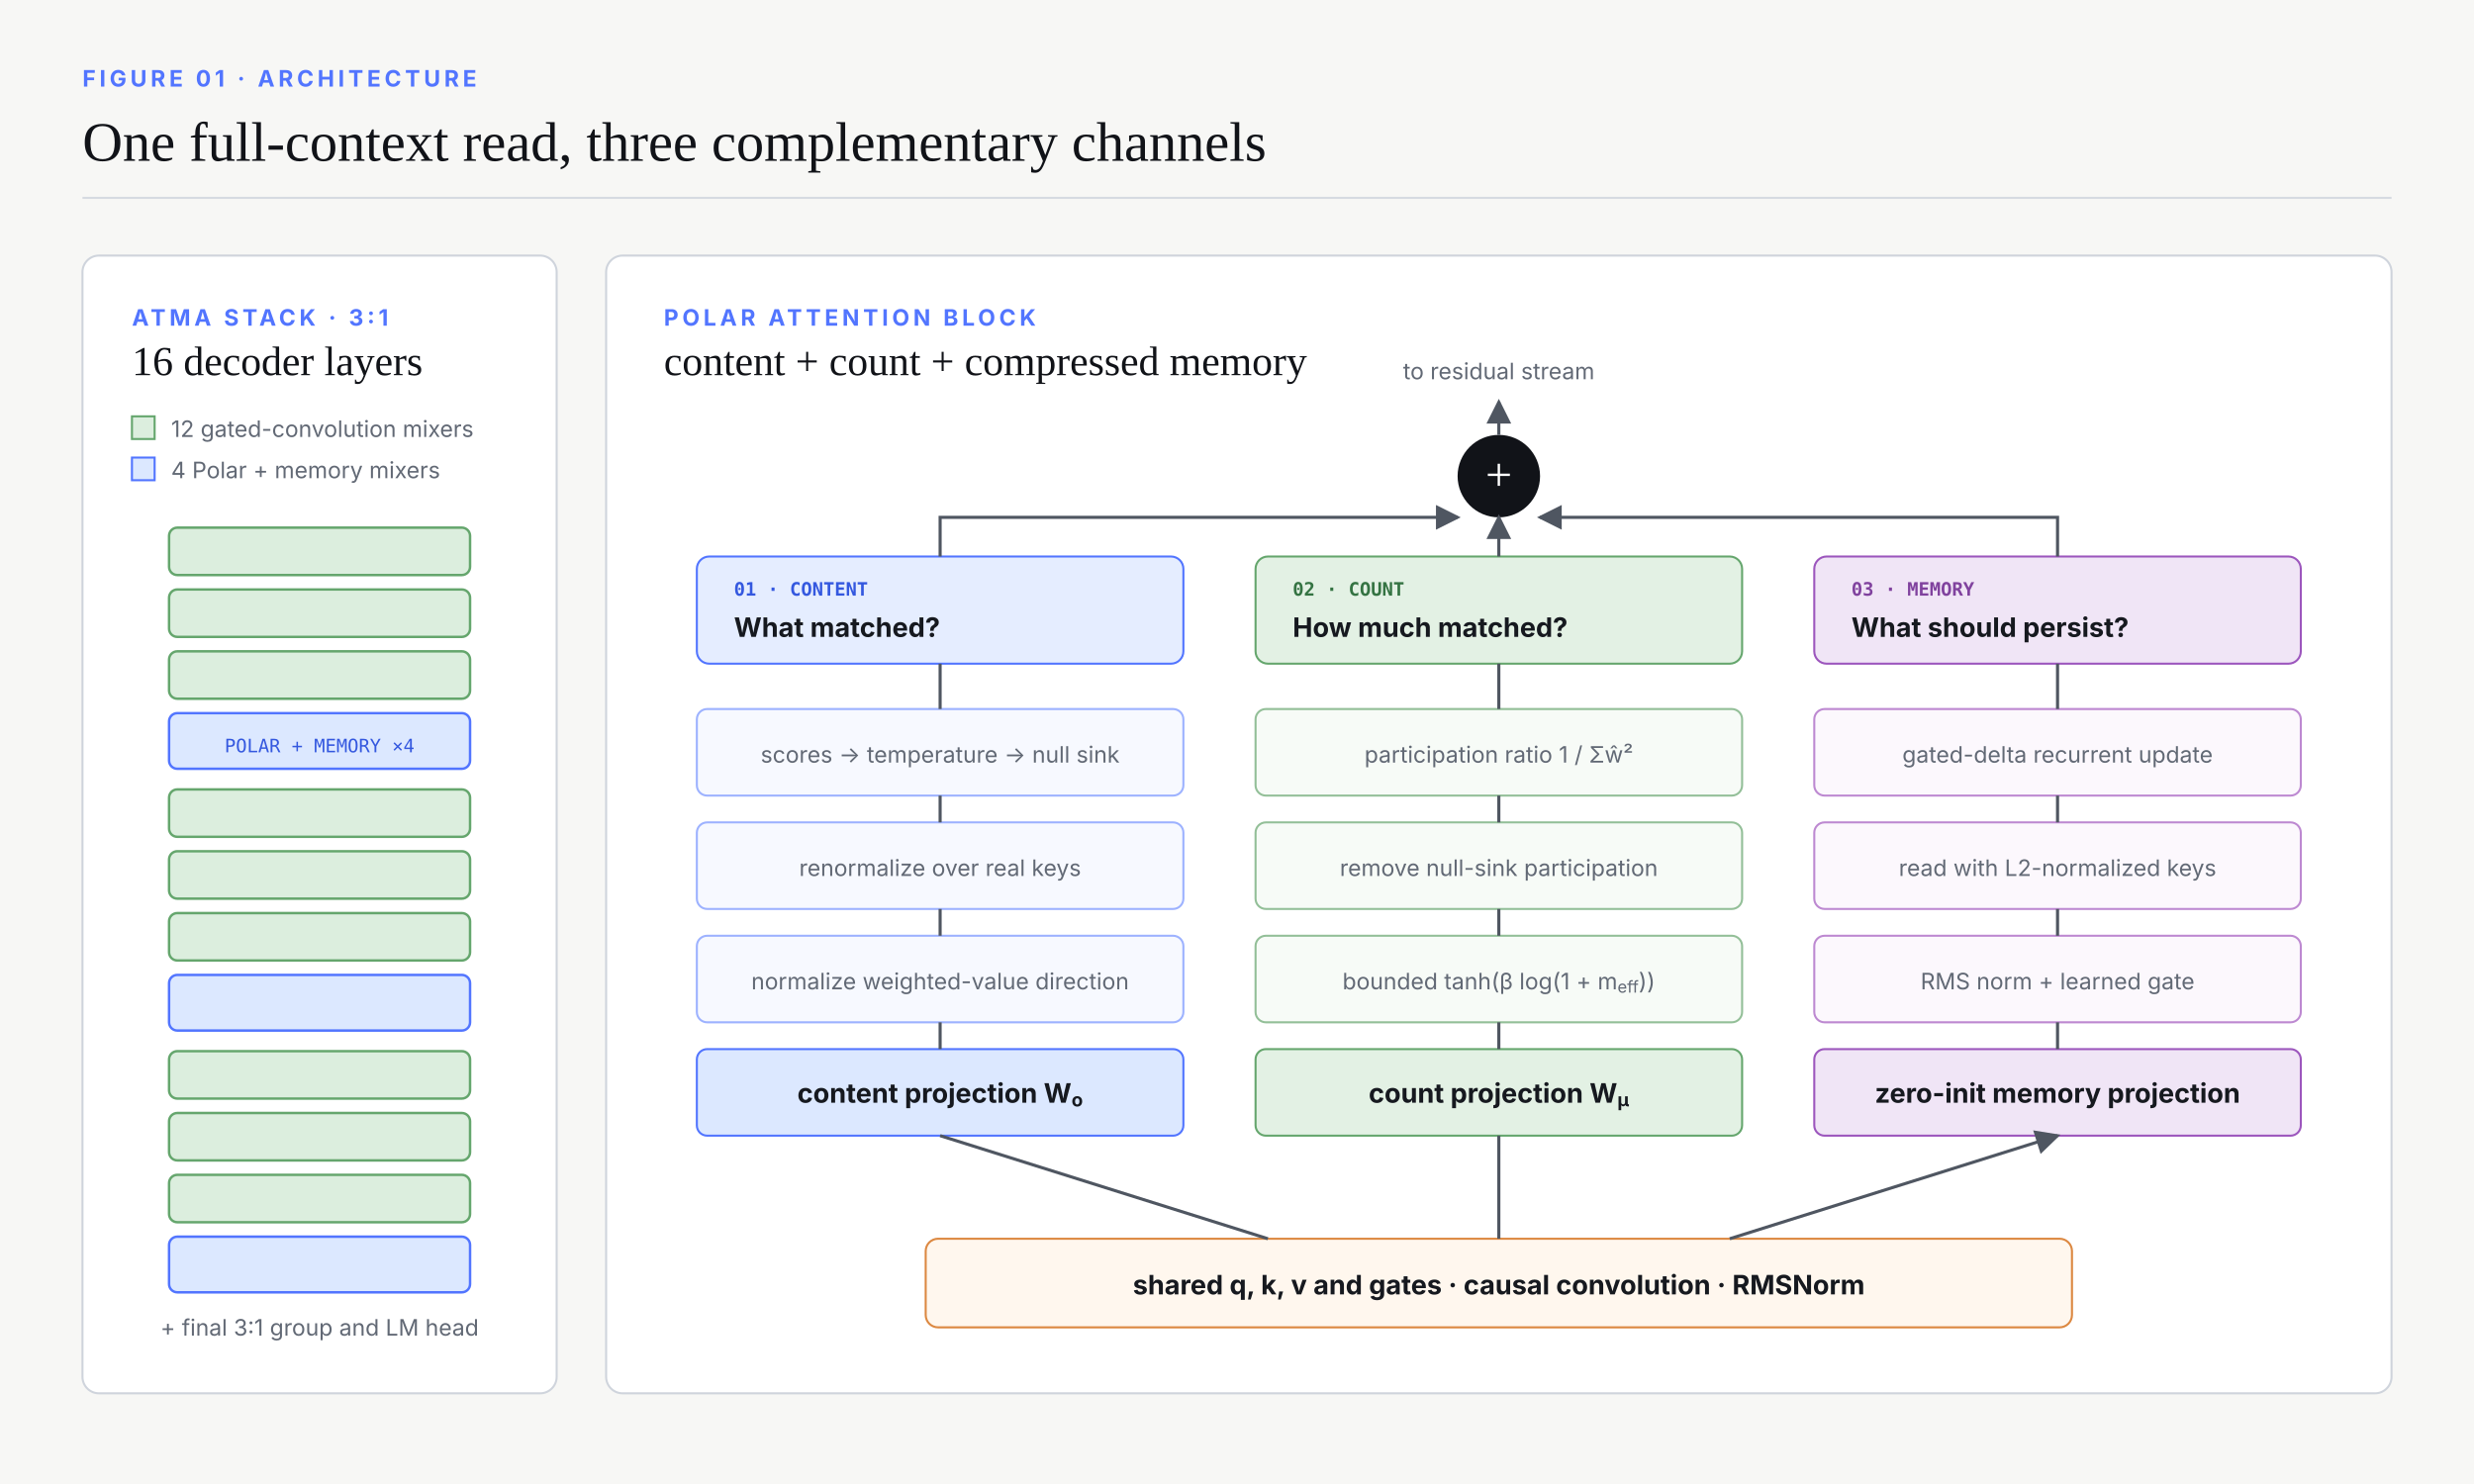
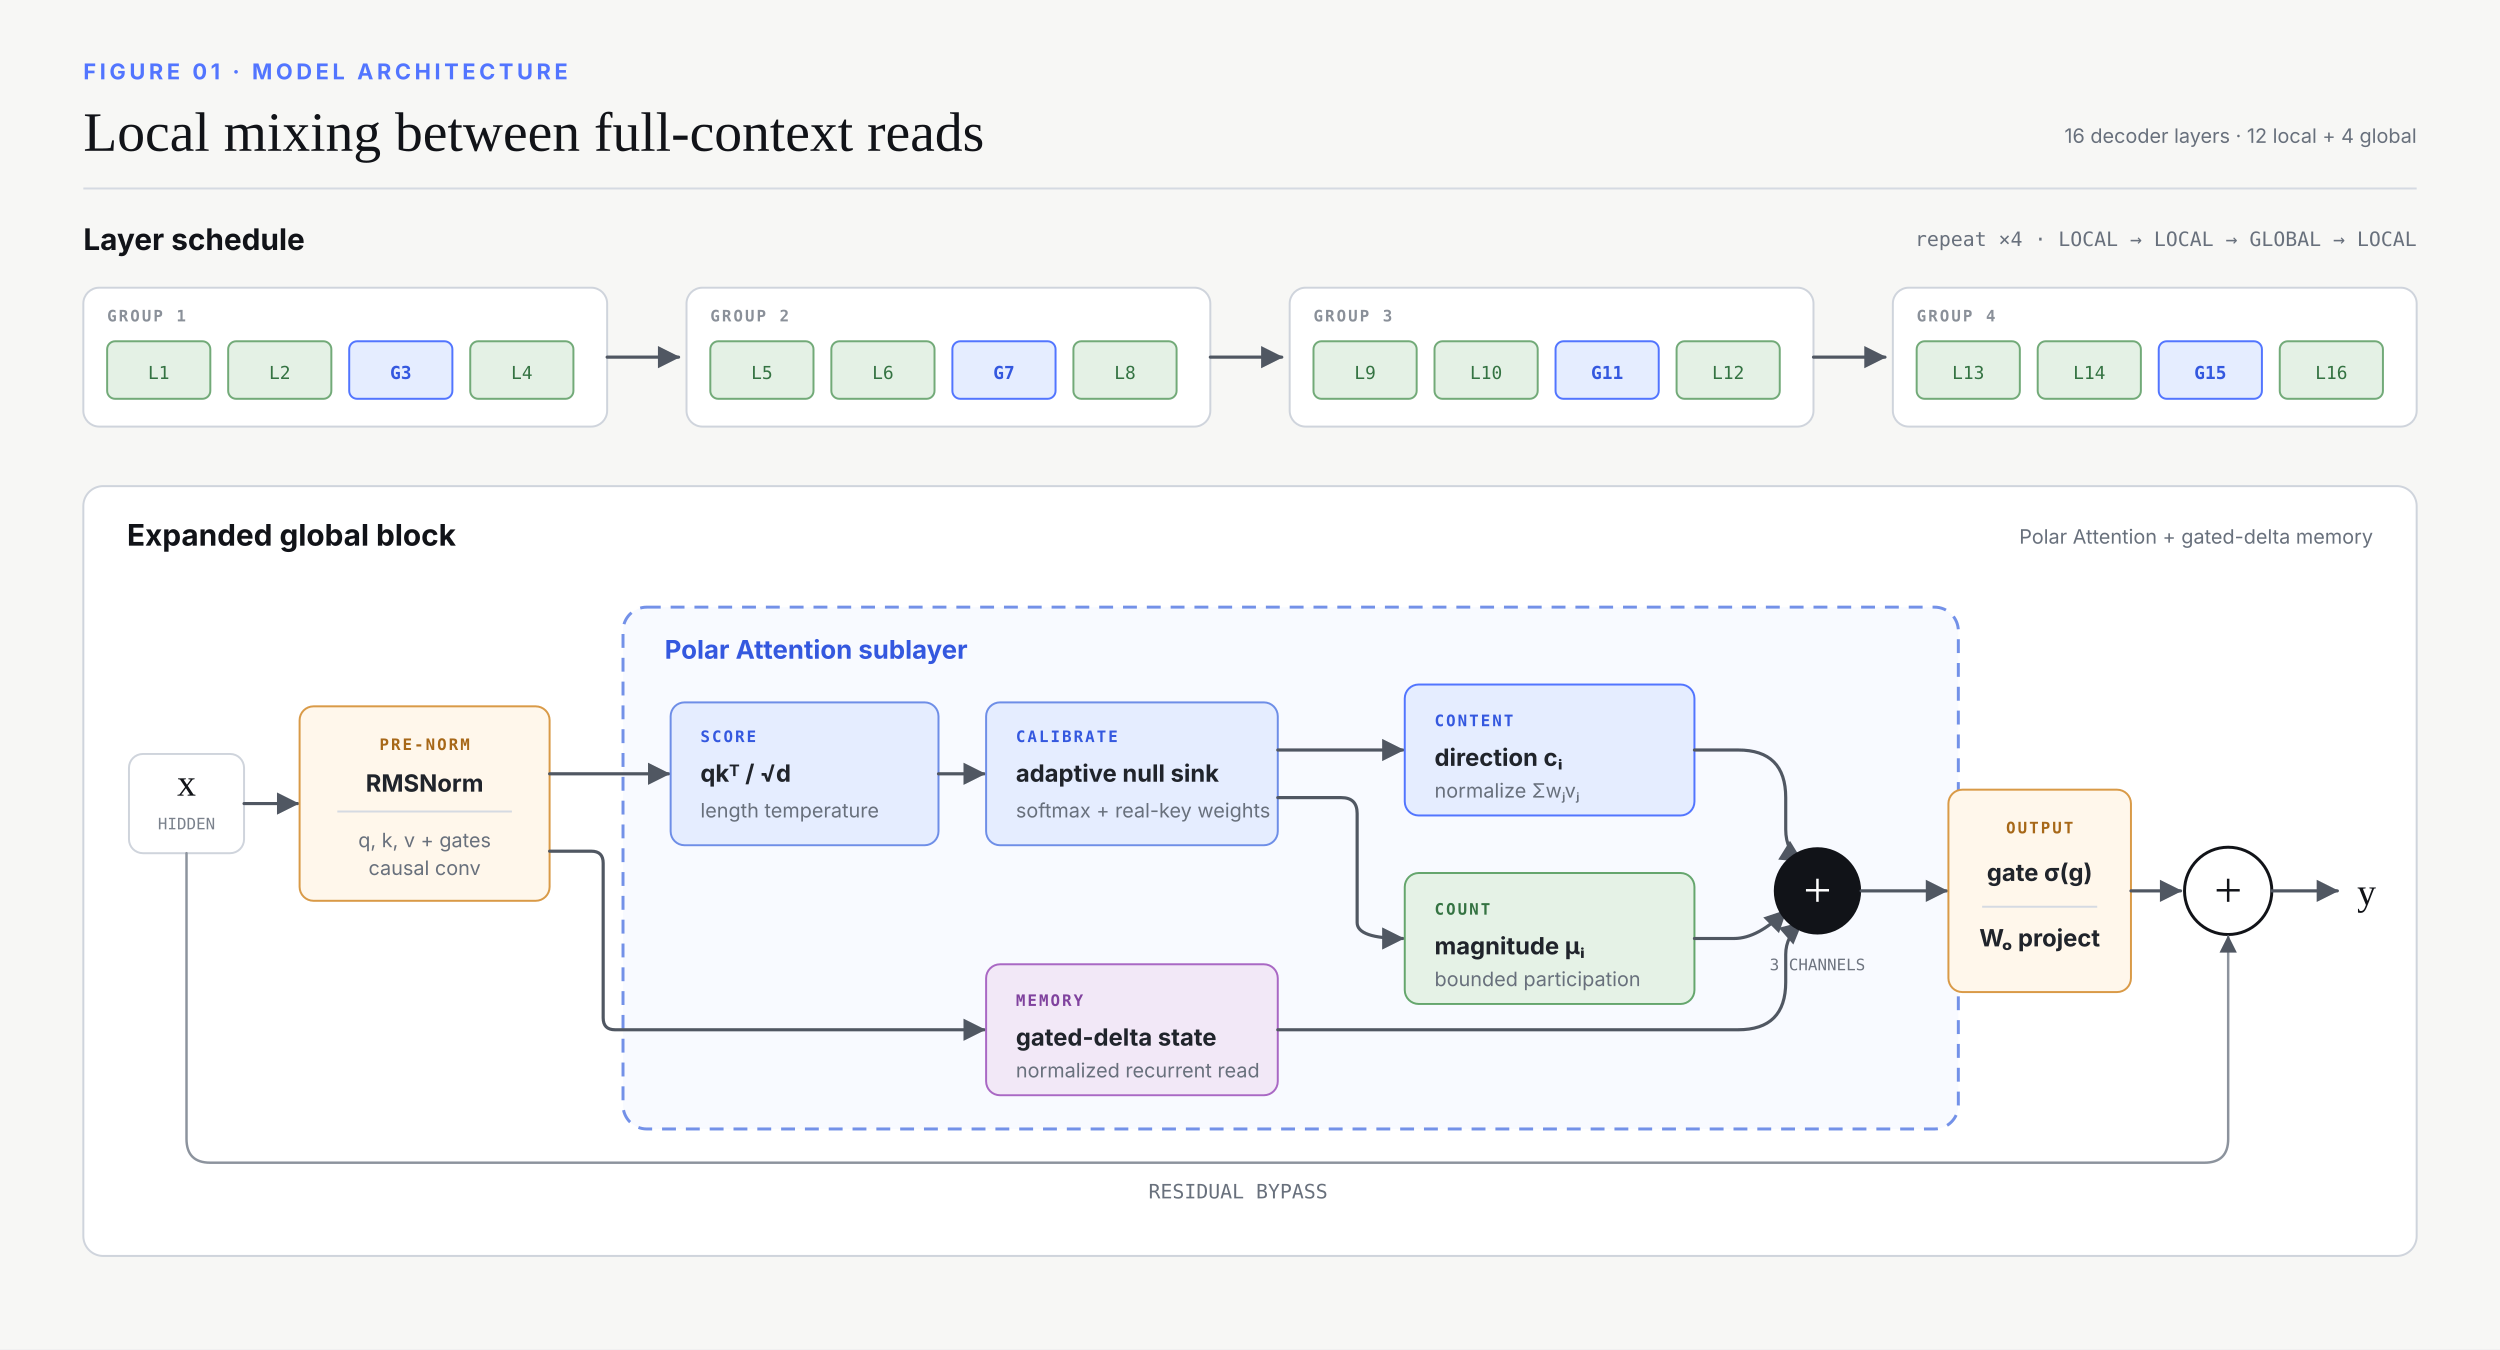
- <svg xmlns="http://www.w3.org/2000/svg" viewBox="0 0 1200 720" role="img" aria-labelledby="title desc">
+ <svg xmlns="http://www.w3.org/2000/svg" viewBox="0 0 1260 680" role="img" aria-labelledby="title desc">
  <defs>
-     <marker id="arrow" markerWidth="8" markerHeight="8" refX="7" refY="4" orient="auto">
-       <path d="M0 0l8 4-8 4z" fill="#4f5661" />
+     <marker id="arrow" markerWidth="7" markerHeight="7" refX="6.5" refY="3.5" orient="auto">
+       <path d="M0 0l7 3.5L0 7z" fill="#505762" />
    </marker>
-     <style>
-       .sans{font-family:Inter,Arial,sans-serif}.serif{font-family:Georgia,'Times New Roman',serif}.mono{font-family:'SFMono-Regular',Consolas,monospace}
-       .kicker{font-size:11px;font-weight:700;letter-spacing:1.8px;fill:#5275ff}.small{font-size:11px;fill:#626975}.label{font-size:13px;font-weight:650;fill:#16191f}.title{font-size:27px;font-weight:500;fill:#111318}.rule{stroke:#d6dae1;stroke-width:1}.flow{fill:none;stroke:#4f5661;stroke-width:1.5;marker-end:url(#arrow)}
-     </style>
+     <style>.sans{font-family:Inter,Arial,sans-serif}.serif{font-family:Georgia,'Times New Roman',serif}.mono{font-family:'SFMono-Regular',Consolas,monospace}.kicker{font-size:11px;font-weight:700;letter-spacing:1.8px;fill:#5275ff}.title{font-size:28px;font-weight:500;fill:#111318}.section{font-size:15px;font-weight:700;fill:#111318}.label{font-size:12px;font-weight:650;fill:#20242b}.small{font-size:10px;fill:#68707c}.micro{font-size:8px;font-weight:700;letter-spacing:1px}.rule{stroke:#d5dae2;stroke-width:1}.branch,.flow,.residual{fill:none;stroke-linecap:round;stroke-linejoin:round}.branch{stroke:#505762;stroke-width:1.5}.flow{stroke:#505762;stroke-width:1.6;marker-end:url(#arrow)}.residual{stroke:#8c939d;stroke-width:1.25;marker-end:url(#arrow)}</style>
  </defs>
-   <rect width="1200" height="720" fill="#f7f7f5" />
-   <text x="40" y="42" class="sans kicker">FIGURE 01 · ARCHITECTURE</text>
-   <text x="40" y="78" class="serif title">One full-context read, three complementary channels</text>
-   <line x1="40" y1="96" x2="1160" y2="96" class="rule" />
-   <rect x="40" y="124" width="230" height="552" rx="8" fill="#fff" stroke="#cfd4dc" />
-   <text x="64" y="158" class="sans kicker">ATMA STACK · 3:1</text>
-   <text x="64" y="182" class="serif" font-size="20" fill="#111318">16 decoder layers</text>
-   <g class="sans small">
-     <rect x="64" y="202" width="11" height="11" fill="#dceede" stroke="#65a66d" />
-     <text x="83" y="212">12 gated-convolution mixers</text>
-     <rect x="64" y="222" width="11" height="11" fill="#dce8ff" stroke="#5275ff" />
-     <text x="83" y="232">4 Polar + memory mixers</text>
+   <rect width="1260" height="680" fill="#f7f7f5" />
+   <text x="42" y="40" class="sans kicker">FIGURE 01 · MODEL ARCHITECTURE</text>
+   <text x="42" y="76" class="serif title">Local mixing between full-context reads</text>
+   <text x="1218" y="72" text-anchor="end" class="sans small">16 decoder layers · 12 local + 4 global</text>
+   <line x1="42" y1="95" x2="1218" y2="95" class="rule" />
+   <text x="42" y="126" class="sans section">Layer schedule</text>
+   <text x="1218" y="124" text-anchor="end" class="mono small">repeat ×4 · LOCAL → LOCAL → GLOBAL → LOCAL</text>
+   <g class="sans">
+     <g transform="translate(42 145)">
+       <rect width="264" height="70" rx="8" fill="#fff" stroke="#cfd4dc" />
+       <text x="12" y="17" class="mono micro" fill="#8a9099">GROUP 1</text>
+       <g transform="translate(12 27)">
+         <rect width="52" height="29" rx="4" fill="#e4f1e5" stroke="#72aa78" />
+         <text x="26" y="19" text-anchor="middle" class="mono" font-size="9" fill="#347342">L1</text>
+         <rect x="61" width="52" height="29" rx="4" fill="#e4f1e5" stroke="#72aa78" />
+         <text x="87" y="19" text-anchor="middle" class="mono" font-size="9" fill="#347342">L2</text>
+         <rect x="122" width="52" height="29" rx="4" fill="#e5edff" stroke="#5275ff" />
+         <text x="148" y="19" text-anchor="middle" class="mono" font-size="9" font-weight="700" fill="#3458df">G3</text>
+         <rect x="183" width="52" height="29" rx="4" fill="#e4f1e5" stroke="#72aa78" />
+         <text x="209" y="19" text-anchor="middle" class="mono" font-size="9" fill="#347342">L4</text>
+       </g>
+     </g>
+     <g transform="translate(346 145)">
+       <rect width="264" height="70" rx="8" fill="#fff" stroke="#cfd4dc" />
+       <text x="12" y="17" class="mono micro" fill="#8a9099">GROUP 2</text>
+       <g transform="translate(12 27)">
+         <rect width="52" height="29" rx="4" fill="#e4f1e5" stroke="#72aa78" />
+         <text x="26" y="19" text-anchor="middle" class="mono" font-size="9" fill="#347342">L5</text>
+         <rect x="61" width="52" height="29" rx="4" fill="#e4f1e5" stroke="#72aa78" />
+         <text x="87" y="19" text-anchor="middle" class="mono" font-size="9" fill="#347342">L6</text>
+         <rect x="122" width="52" height="29" rx="4" fill="#e5edff" stroke="#5275ff" />
+         <text x="148" y="19" text-anchor="middle" class="mono" font-size="9" font-weight="700" fill="#3458df">G7</text>
+         <rect x="183" width="52" height="29" rx="4" fill="#e4f1e5" stroke="#72aa78" />
+         <text x="209" y="19" text-anchor="middle" class="mono" font-size="9" fill="#347342">L8</text>
+       </g>
+     </g>
+     <g transform="translate(650 145)">
+       <rect width="264" height="70" rx="8" fill="#fff" stroke="#cfd4dc" />
+       <text x="12" y="17" class="mono micro" fill="#8a9099">GROUP 3</text>
+       <g transform="translate(12 27)">
+         <rect width="52" height="29" rx="4" fill="#e4f1e5" stroke="#72aa78" />
+         <text x="26" y="19" text-anchor="middle" class="mono" font-size="9" fill="#347342">L9</text>
+         <rect x="61" width="52" height="29" rx="4" fill="#e4f1e5" stroke="#72aa78" />
+         <text x="87" y="19" text-anchor="middle" class="mono" font-size="9" fill="#347342">L10</text>
+         <rect x="122" width="52" height="29" rx="4" fill="#e5edff" stroke="#5275ff" />
+         <text x="148" y="19" text-anchor="middle" class="mono" font-size="9" font-weight="700" fill="#3458df">G11</text>
+         <rect x="183" width="52" height="29" rx="4" fill="#e4f1e5" stroke="#72aa78" />
+         <text x="209" y="19" text-anchor="middle" class="mono" font-size="9" fill="#347342">L12</text>
+       </g>
+     </g>
+     <g transform="translate(954 145)">
+       <rect width="264" height="70" rx="8" fill="#fff" stroke="#cfd4dc" />
+       <text x="12" y="17" class="mono micro" fill="#8a9099">GROUP 4</text>
+       <g transform="translate(12 27)">
+         <rect width="52" height="29" rx="4" fill="#e4f1e5" stroke="#72aa78" />
+         <text x="26" y="19" text-anchor="middle" class="mono" font-size="9" fill="#347342">L13</text>
+         <rect x="61" width="52" height="29" rx="4" fill="#e4f1e5" stroke="#72aa78" />
+         <text x="87" y="19" text-anchor="middle" class="mono" font-size="9" fill="#347342">L14</text>
+         <rect x="122" width="52" height="29" rx="4" fill="#e5edff" stroke="#5275ff" />
+         <text x="148" y="19" text-anchor="middle" class="mono" font-size="9" font-weight="700" fill="#3458df">G15</text>
+         <rect x="183" width="52" height="29" rx="4" fill="#e4f1e5" stroke="#72aa78" />
+         <text x="209" y="19" text-anchor="middle" class="mono" font-size="9" fill="#347342">L16</text>
+       </g>
+     </g>
+     <path d="M306 180H342" class="flow" />
+     <path d="M610 180H646" class="flow" />
+     <path d="M914 180H950" class="flow" />
  </g>
-   <g stroke-width="1.2">
-     <rect x="82" y="256" width="146" height="23" rx="4" fill="#dceede" stroke="#65a66d" />
-     <rect x="82" y="286" width="146" height="23" rx="4" fill="#dceede" stroke="#65a66d" />
-     <rect x="82" y="316" width="146" height="23" rx="4" fill="#dceede" stroke="#65a66d" />
-     <rect x="82" y="346" width="146" height="27" rx="4" fill="#dce8ff" stroke="#5275ff" />
-     <rect x="82" y="383" width="146" height="23" rx="4" fill="#dceede" stroke="#65a66d" />
-     <rect x="82" y="413" width="146" height="23" rx="4" fill="#dceede" stroke="#65a66d" />
-     <rect x="82" y="443" width="146" height="23" rx="4" fill="#dceede" stroke="#65a66d" />
-     <rect x="82" y="473" width="146" height="27" rx="4" fill="#dce8ff" stroke="#5275ff" />
-     <rect x="82" y="510" width="146" height="23" rx="4" fill="#dceede" stroke="#65a66d" />
-     <rect x="82" y="540" width="146" height="23" rx="4" fill="#dceede" stroke="#65a66d" />
-     <rect x="82" y="570" width="146" height="23" rx="4" fill="#dceede" stroke="#65a66d" />
-     <rect x="82" y="600" width="146" height="27" rx="4" fill="#dce8ff" stroke="#5275ff" />
-   </g>
-   <text x="155" y="365" text-anchor="middle" class="mono" font-size="9" fill="#3458df">POLAR + MEMORY ×4</text>
-   <text x="155" y="648" text-anchor="middle" class="sans small">+ final 3:1 group and LM head</text>
-   <rect x="294" y="124" width="866" height="552" rx="8" fill="#fff" stroke="#cfd4dc" />
-   <text x="322" y="158" class="sans kicker">POLAR ATTENTION BLOCK</text>
-   <text x="322" y="182" class="serif" font-size="20" fill="#111318">content + count + compressed memory</text>
-   <circle cx="727" cy="231" r="20" fill="#111318" />
-   <text x="727" y="238" text-anchor="middle" class="serif" font-size="23" fill="#fff">+</text>
-   <path d="M727 211V195" class="flow" />
-   <text x="727" y="184" text-anchor="middle" class="sans small">to residual stream</text>
-   <g>
-     <rect x="338" y="270" width="236" height="52" rx="6" fill="#e5edff" stroke="#5275ff" />
-     <text x="356" y="289" class="mono" font-size="9" font-weight="700" fill="#3458df">01 · CONTENT</text>
-     <text x="356" y="309" class="sans label">What matched?</text>
-     <rect x="338" y="344" width="236" height="42" rx="5" fill="#f7f9ff" stroke="#9db2ff" />
-     <text x="456" y="370" text-anchor="middle" class="sans small">scores → temperature → null sink</text>
-     <rect x="338" y="399" width="236" height="42" rx="5" fill="#f7f9ff" stroke="#9db2ff" />
-     <text x="456" y="425" text-anchor="middle" class="sans small">renormalize over real keys</text>
-     <rect x="338" y="454" width="236" height="42" rx="5" fill="#f7f9ff" stroke="#9db2ff" />
-     <text x="456" y="480" text-anchor="middle" class="sans small">normalize weighted-value direction</text>
-     <rect x="338" y="509" width="236" height="42" rx="5" fill="#dce8ff" stroke="#5275ff" />
-     <text x="456" y="535" text-anchor="middle" class="sans label">content projection W<tspan baseline-shift="sub" font-size="9">o</tspan>
-     </text>
-     <path d="M456 509V496M456 454V441M456 399V386M456 344V322M456 270V251H707" class="flow" />
-   </g>
-   <g>
-     <rect x="609" y="270" width="236" height="52" rx="6" fill="#e3f1e4" stroke="#65a66d" />
-     <text x="627" y="289" class="mono" font-size="9" font-weight="700" fill="#347342">02 · COUNT</text>
-     <text x="627" y="309" class="sans label">How much matched?</text>
-     <rect x="609" y="344" width="236" height="42" rx="5" fill="#f7fbf7" stroke="#93bf98" />
-     <text x="727" y="370" text-anchor="middle" class="sans small">participation ratio 1 / Σŵ²</text>
-     <rect x="609" y="399" width="236" height="42" rx="5" fill="#f7fbf7" stroke="#93bf98" />
-     <text x="727" y="425" text-anchor="middle" class="sans small">remove null-sink participation</text>
-     <rect x="609" y="454" width="236" height="42" rx="5" fill="#f7fbf7" stroke="#93bf98" />
-     <text x="727" y="480" text-anchor="middle" class="sans small">bounded tanh(β log(1 + m<tspan baseline-shift="sub" font-size="8">eff</tspan>))</text>
-     <rect x="609" y="509" width="236" height="42" rx="5" fill="#e3f1e4" stroke="#65a66d" />
-     <text x="727" y="535" text-anchor="middle" class="sans label">count projection W<tspan baseline-shift="sub" font-size="9">μ</tspan>
-     </text>
-     <path d="M727 509V496M727 454V441M727 399V386M727 344V322M727 270V251" class="flow" />
-   </g>
-   <g>
-     <rect x="880" y="270" width="236" height="52" rx="6" fill="#f0e5f6" stroke="#9c56bd" />
-     <text x="898" y="289" class="mono" font-size="9" font-weight="700" fill="#80429e">03 · MEMORY</text>
-     <text x="898" y="309" class="sans label">What should persist?</text>
-     <rect x="880" y="344" width="236" height="42" rx="5" fill="#fcf8fd" stroke="#bd89d1" />
-     <text x="998" y="370" text-anchor="middle" class="sans small">gated-delta recurrent update</text>
-     <rect x="880" y="399" width="236" height="42" rx="5" fill="#fcf8fd" stroke="#bd89d1" />
-     <text x="998" y="425" text-anchor="middle" class="sans small">read with L2-normalized keys</text>
-     <rect x="880" y="454" width="236" height="42" rx="5" fill="#fcf8fd" stroke="#bd89d1" />
-     <text x="998" y="480" text-anchor="middle" class="sans small">RMS norm + learned gate</text>
-     <rect x="880" y="509" width="236" height="42" rx="5" fill="#f0e5f6" stroke="#9c56bd" />
-     <text x="998" y="535" text-anchor="middle" class="sans label">zero-init memory projection</text>
-     <path d="M998 509V496M998 454V441M998 399V386M998 344V322M998 270V251H747" class="flow" />
-   </g>
-   <rect x="449" y="601" width="556" height="43" rx="6" fill="#fff7ee" stroke="#dc8841" />
-   <text x="727" y="628" text-anchor="middle" class="sans label">shared q, k, v and gates · causal convolution · RMSNorm</text>
-   <path d="M615 601L456 551M727 601V551M839 601L998 551" class="flow" />
+   <rect x="42" y="245" width="1176" height="388" rx="10" fill="#fff" stroke="#cfd4dc" />
+   <text x="64" y="275" class="sans section">Expanded global block</text>
+   <text x="1196" y="274" text-anchor="end" class="sans small">Polar Attention + gated-delta memory</text>
+   <rect x="65" y="380" width="58" height="50" rx="7" fill="#fff" stroke="#cfd4dc" />
+   <text x="94" y="401" text-anchor="middle" class="serif" font-size="19" fill="#111318">x</text>
+   <text x="94" y="418" text-anchor="middle" class="mono" font-size="8" fill="#7b828d">HIDDEN</text>
+   <path d="M123 405H150" class="flow" />
+   <rect x="151" y="356" width="126" height="98" rx="7" fill="#fff7eb" stroke="#d99a47" />
+   <text x="214" y="378" text-anchor="middle" class="mono micro" fill="#a76818">PRE-NORM</text>
+   <text x="214" y="399" text-anchor="middle" class="sans label">RMSNorm</text>
+   <line x1="170" y1="409" x2="258" y2="409" class="rule" />
+   <text x="214" y="427" text-anchor="middle" class="sans small">q, k, v + gates</text>
+   <text x="214" y="441" text-anchor="middle" class="sans small">causal conv</text>
+   <rect x="314" y="306" width="673" height="263" rx="12" fill="#f8faff" stroke="#7391e8" stroke-width="1.5" stroke-dasharray="7 5" />
+   <text x="335" y="332" class="sans" font-size="13" font-weight="700" fill="#3458df">Polar Attention sublayer</text>
+   <path d="M277 390H337" class="flow" />
+   <rect x="338" y="354" width="135" height="72" rx="7" fill="#e5edff" stroke="#6e8ee7" />
+   <text x="353" y="374" class="mono micro" fill="#3458df">SCORE</text>
+   <text x="353" y="394" class="sans label">qkᵀ / √d</text>
+   <text x="353" y="412" class="sans small">length temperature</text>
+   <path d="M473 390H496" class="flow" />
+   <rect x="497" y="354" width="147" height="72" rx="7" fill="#e5edff" stroke="#6e8ee7" />
+   <text x="512" y="374" class="mono micro" fill="#3458df">CALIBRATE</text>
+   <text x="512" y="394" class="sans label">adaptive null sink</text>
+   <text x="512" y="412" class="sans small">softmax + real-key weights</text>
+   <path d="M644 378H707" class="flow" />
+   <rect x="708" y="345" width="146" height="66" rx="7" fill="#e5edff" stroke="#5275ff" />
+   <text x="723" y="366" class="mono micro" fill="#3458df">CONTENT</text>
+   <text x="723" y="386" class="sans label">direction cᵢ</text>
+   <text x="723" y="402" class="sans small">normalize Σwⱼvⱼ</text>
+   <path d="M644 402H676Q684 402 684 410V465Q684 473 707 473" class="flow" />
+   <rect x="708" y="440" width="146" height="66" rx="7" fill="#e5f2e6" stroke="#65a66d" />
+   <text x="723" y="461" class="mono micro" fill="#347342">COUNT</text>
+   <text x="723" y="481" class="sans label">magnitude μᵢ</text>
+   <text x="723" y="497" class="sans small">bounded participation</text>
+   <path d="M277 429H298Q304 429 304 435V513Q304 519 310 519H496" class="flow" />
+   <rect x="497" y="486" width="147" height="66" rx="7" fill="#f2e8f7" stroke="#a968c4" />
+   <text x="512" y="507" class="mono micro" fill="#80429e">MEMORY</text>
+   <text x="512" y="527" class="sans label">gated-delta state</text>
+   <text x="512" y="543" class="sans small">normalized recurrent read</text>
+   <path d="M854 378H876Q900 378 900 402V418Q900 429 908 434" class="flow" />
+   <path d="M854 473H874Q886 473 900 459" class="flow" />
+   <path d="M644 519H876Q900 519 900 495V481Q900 472 908 465" class="flow" />
+   <circle cx="916" cy="449" r="22" fill="#111318" />
+   <text x="916" y="457" text-anchor="middle" class="serif" font-size="25" fill="#fff">+</text>
+   <text x="916" y="489" text-anchor="middle" class="mono" font-size="8" fill="#6e7480">3 CHANNELS</text>
+   <path d="M938 449H981" class="flow" />
+   <rect x="982" y="398" width="92" height="102" rx="7" fill="#fff7eb" stroke="#d99a47" />
+   <text x="1028" y="420" text-anchor="middle" class="mono micro" fill="#a76818">OUTPUT</text>
+   <text x="1028" y="444" text-anchor="middle" class="sans label">gate σ(g)</text>
+   <line x1="999" y1="457" x2="1057" y2="457" class="rule" />
+   <text x="1028" y="477" text-anchor="middle" class="sans label">Wₒ project</text>
+   <path d="M1074 449H1099" class="flow" />
+   <circle cx="1123" cy="449" r="22" fill="#fff" stroke="#111318" stroke-width="1.5" />
+   <text x="1123" y="457" text-anchor="middle" class="serif" font-size="25" fill="#111318">+</text>
+   <path d="M1145 449H1178" class="flow" />
+   <text x="1188" y="456" class="serif" font-size="19" fill="#111318">y</text>
+   <path d="M94 430V574Q94 586 106 586H1111Q1123 586 1123 574V472" class="residual" />
+   <text x="624" y="604" text-anchor="middle" class="mono small">RESIDUAL BYPASS</text>
</svg>
